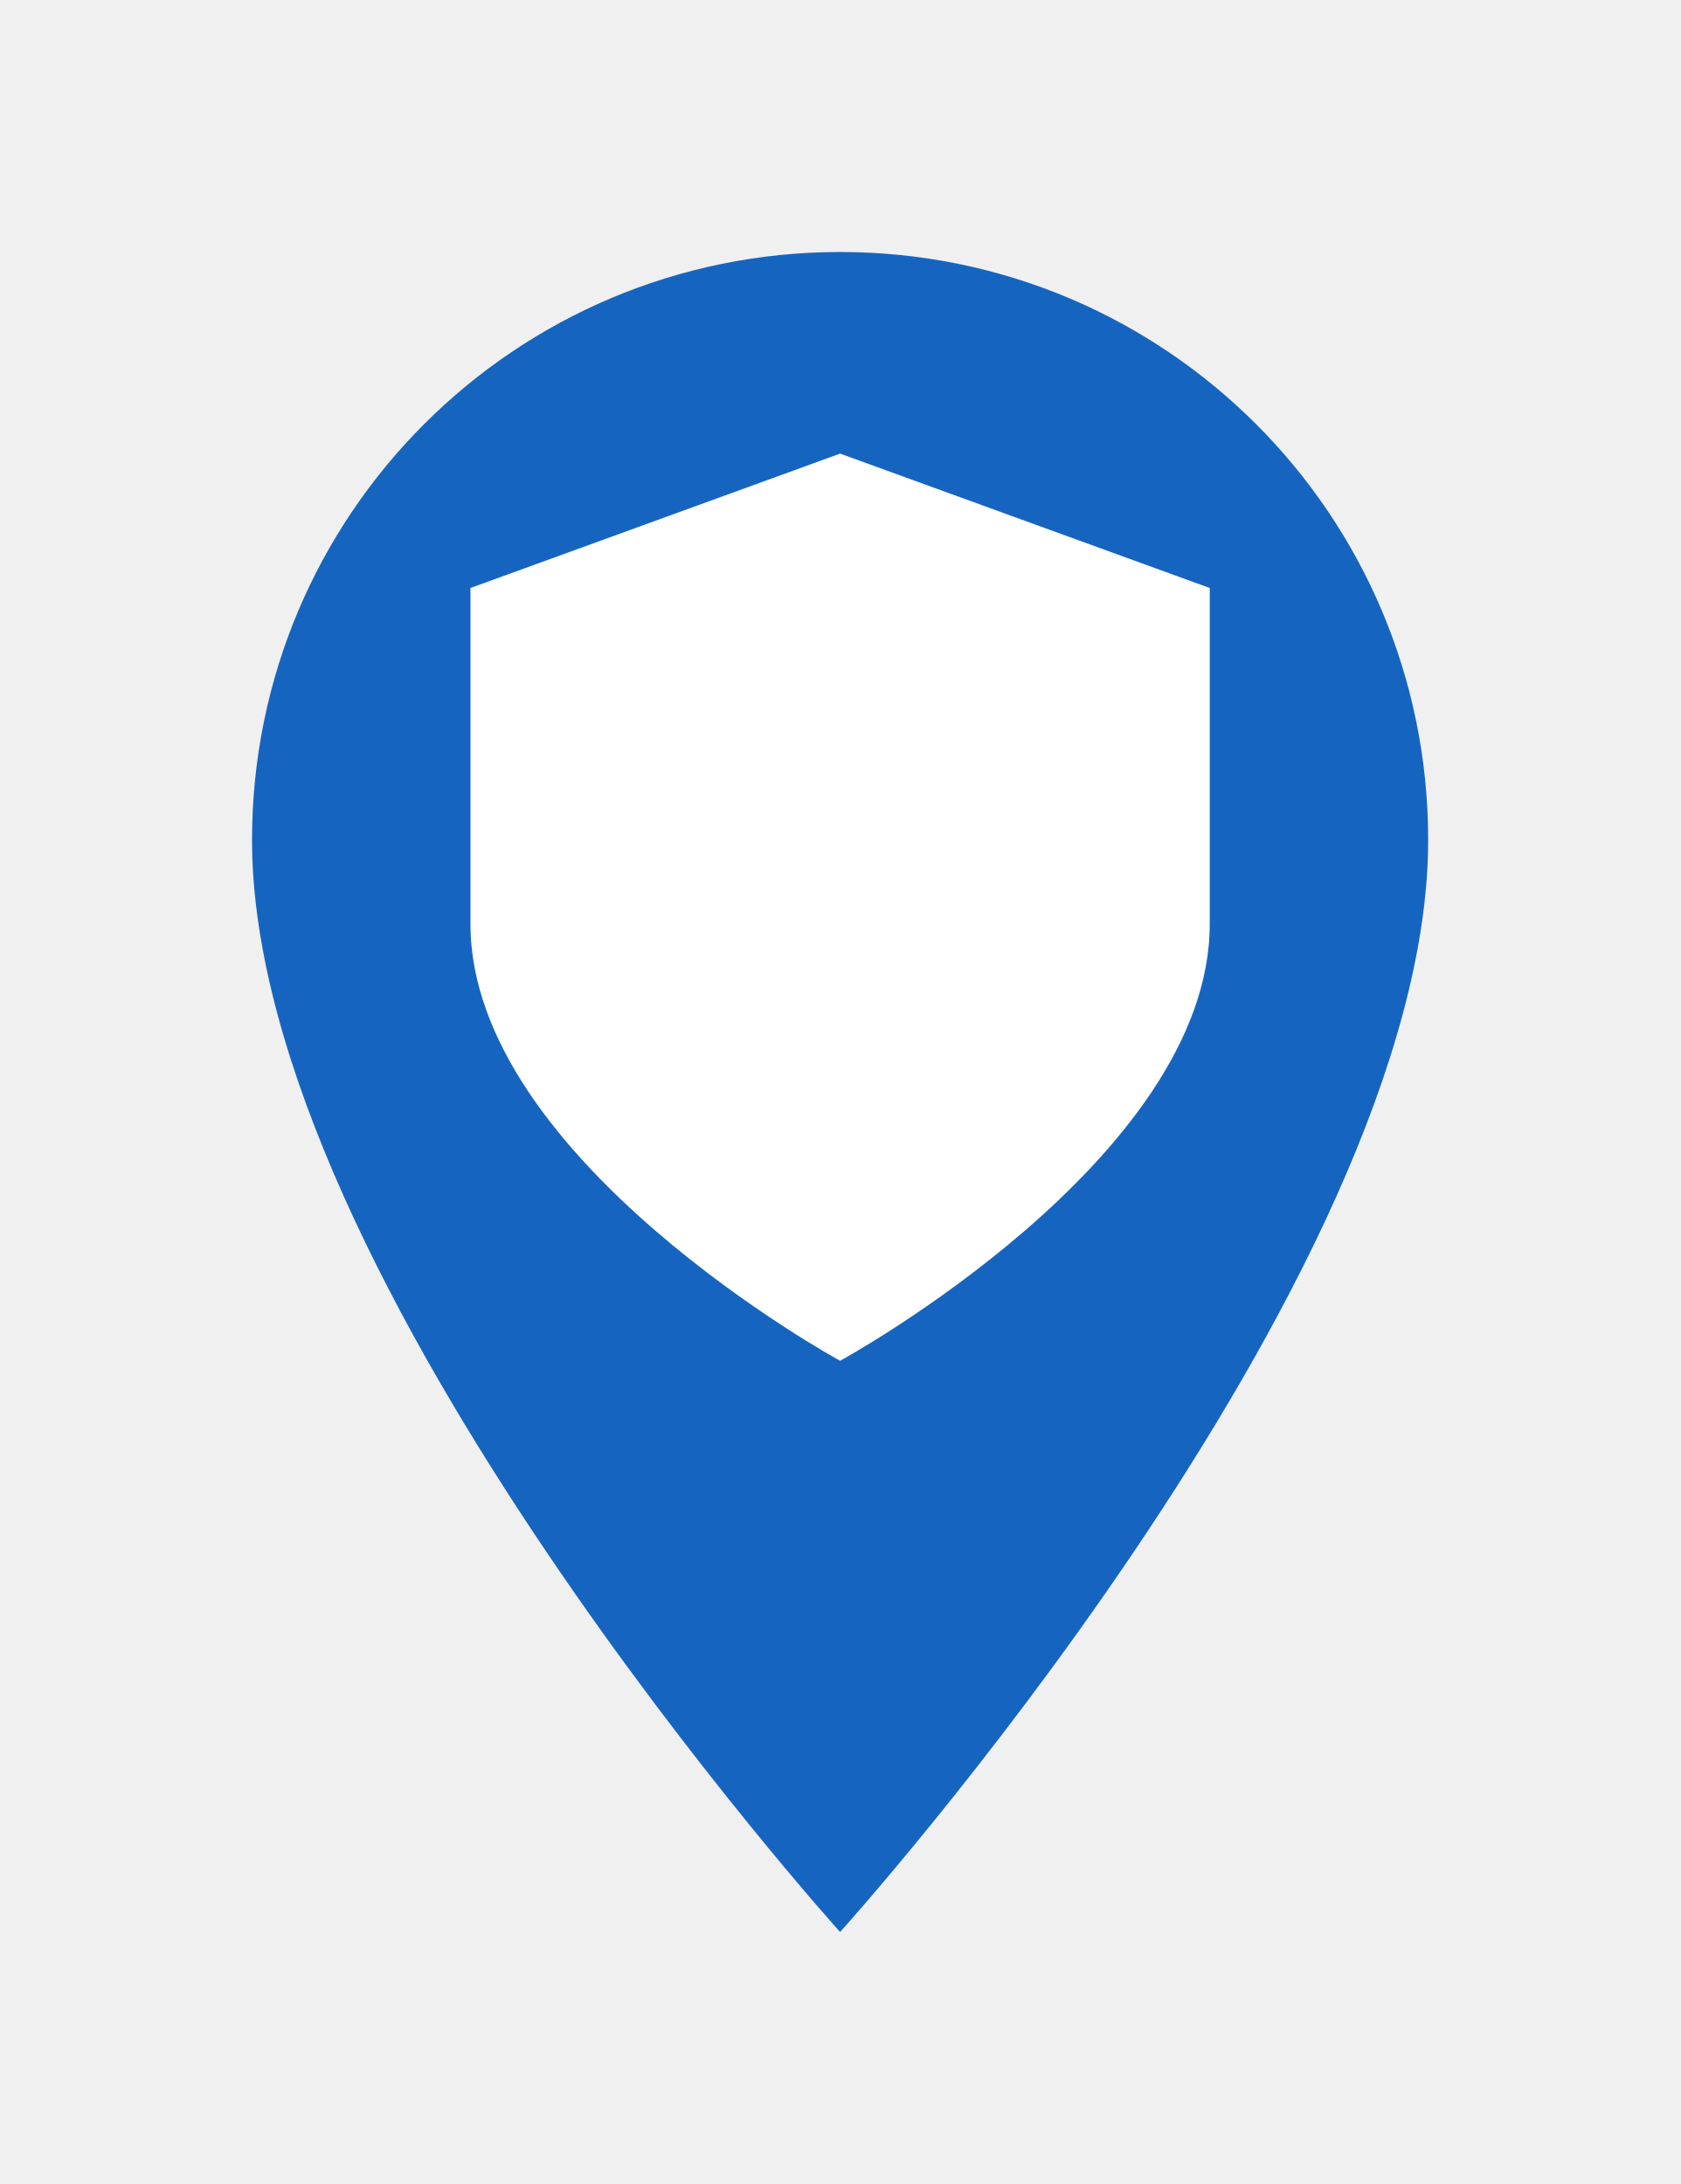
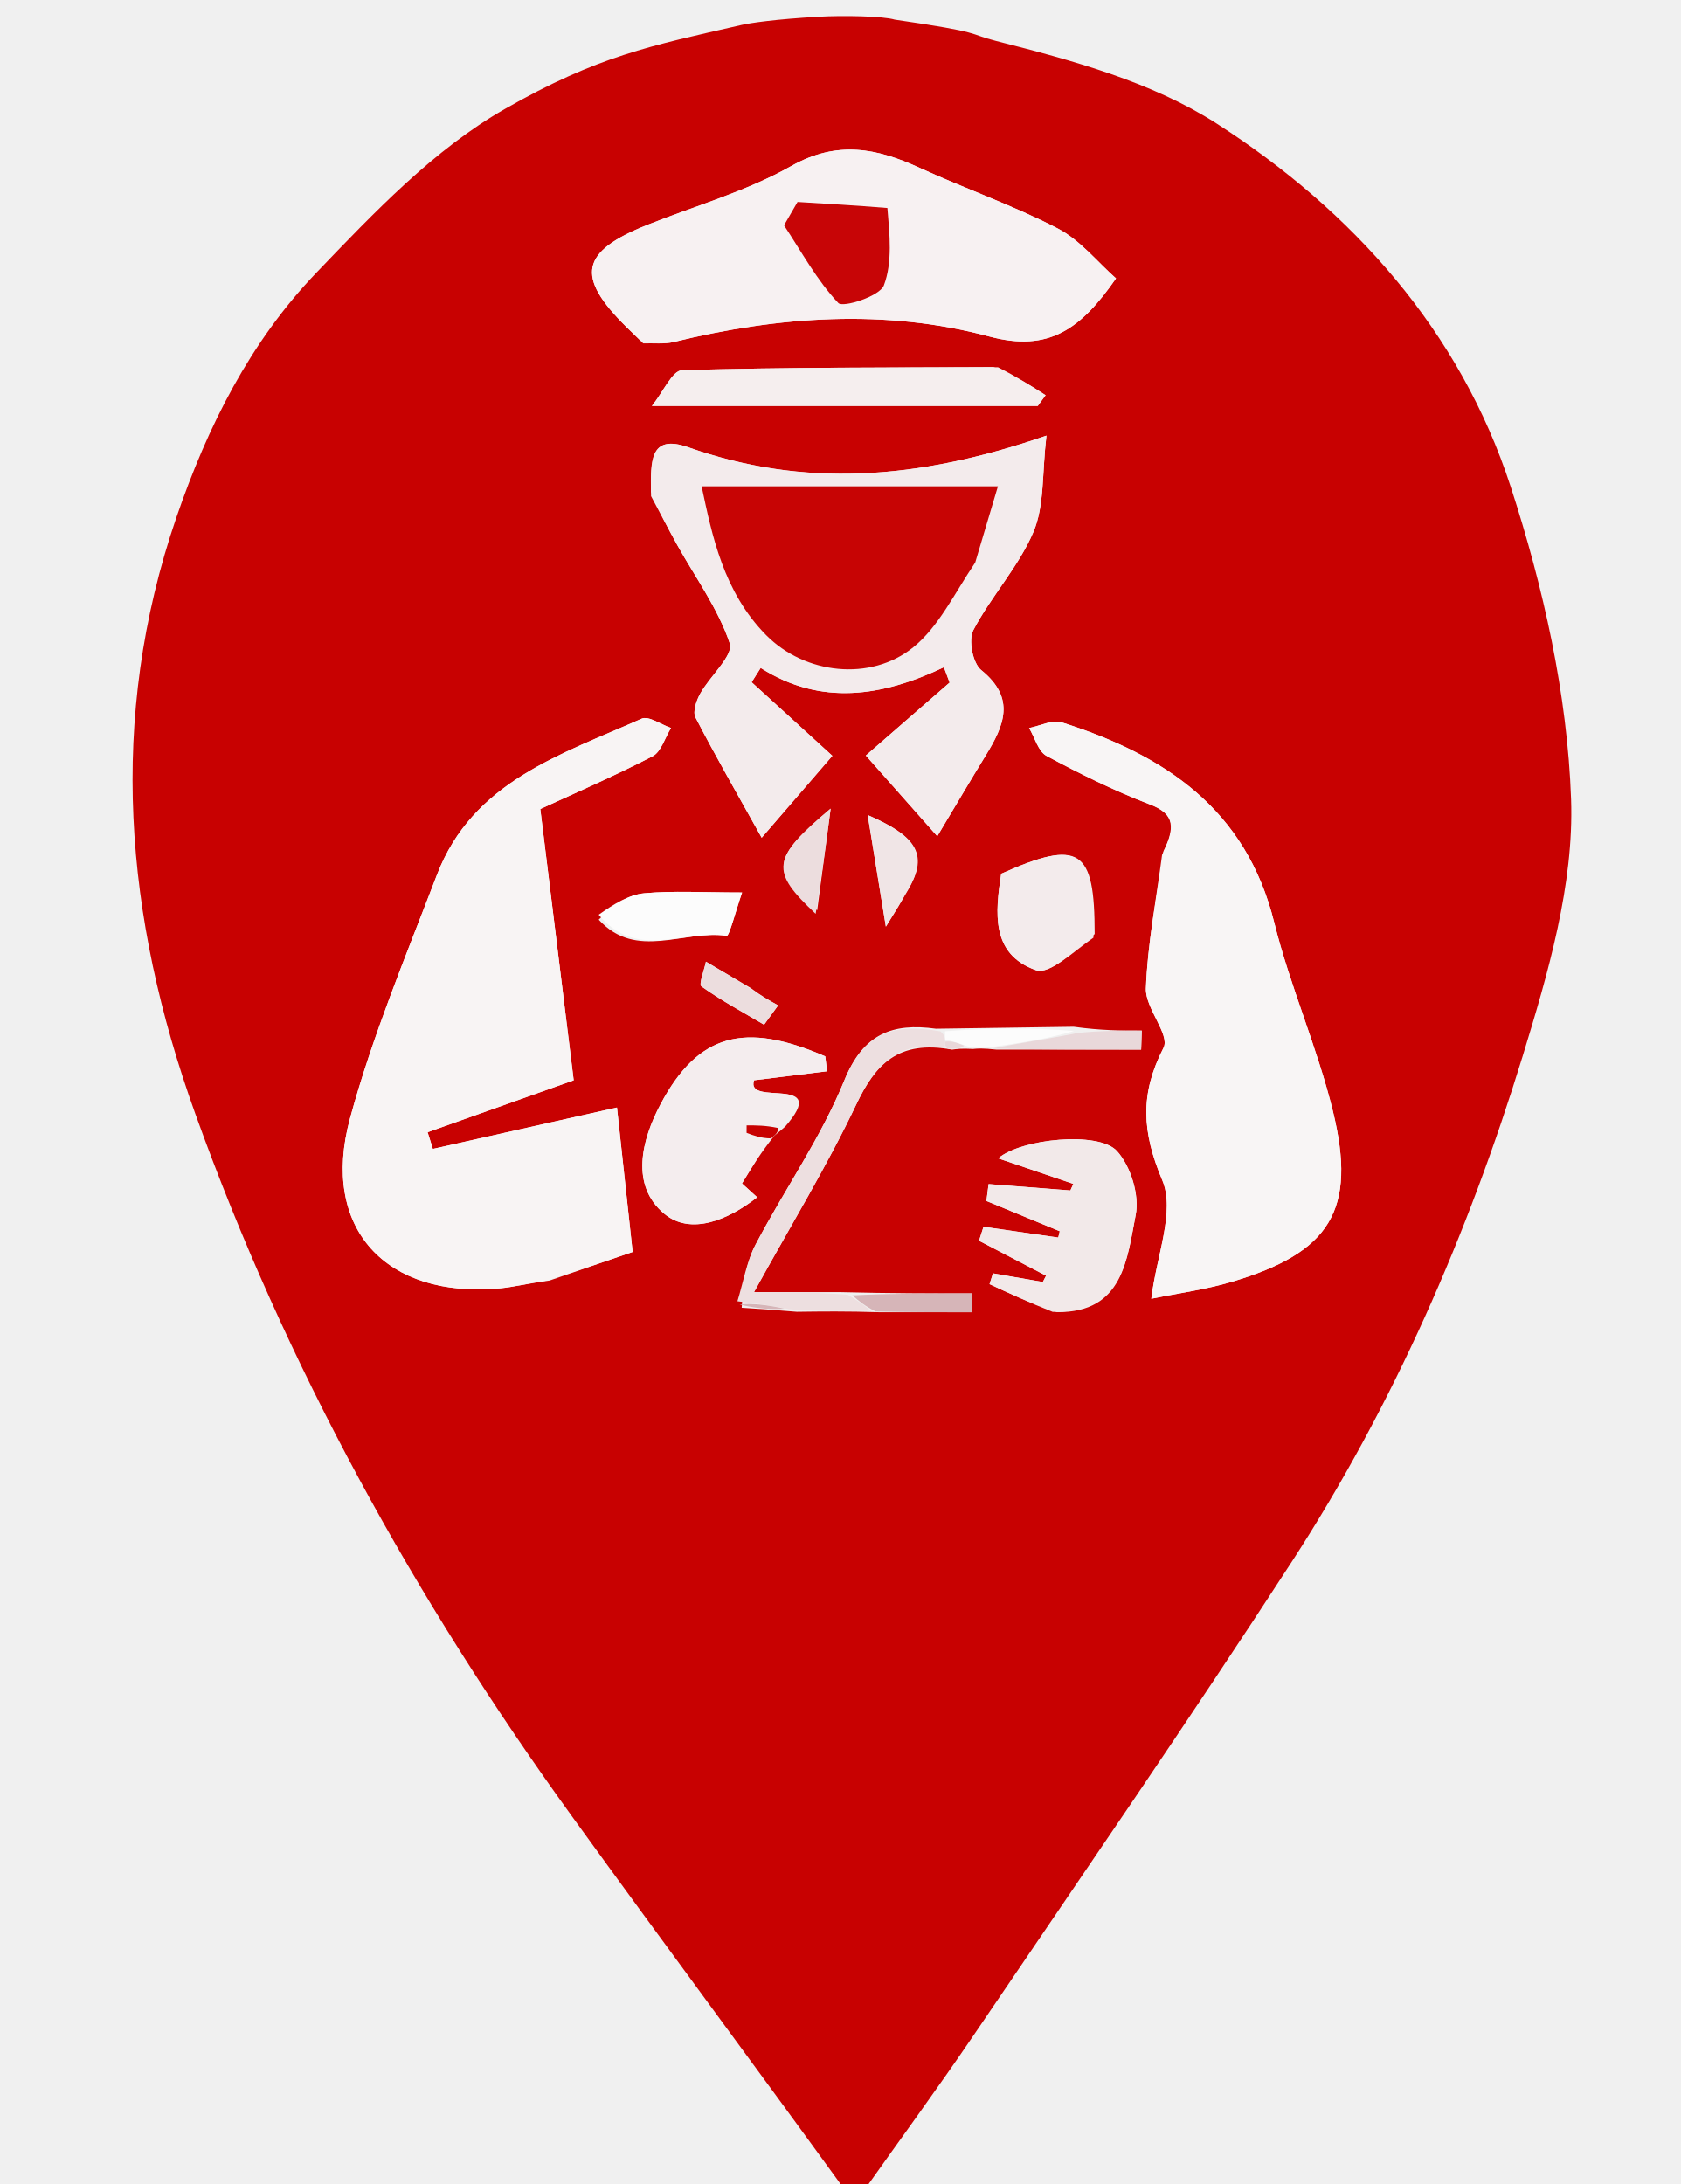
- <svg xmlns="http://www.w3.org/2000/svg" viewBox="290 25 100 130">
-   <g transform="translate(280,30) scale(5)">
-     <path d="M12 2C8.13 2 5 5.13 5 9c0 5.25 7 13 7 13s7-7.75 7-13c0-3.87-3.13-7-7-7z" fill="#1565C0" />
-   </g>
-   <path d="M340,52 L362,60 L362,80 C362,94 340,106 340,106 C340,106 318,94 318,80 L318,60 Z" fill="#ffffff" />
+ <svg xmlns="http://www.w3.org/2000/svg" version="1.1" id="Layer_1" x="0px" y="0px" width="160" viewBox="0 0 160 208" enable-background="new 0 0 160 208" height="208">
+   <path fill="#C80101" opacity="1" stroke="none" d="M 82 209 C 81.556 209 81.111 209 80.533 208.673 C 71.752 196.565 63.036 184.835 54.474 172.992 C 39.503 152.285 27.222 130.085 18.577 106.013 C 11.885 87.378 10.211 68.498 16.795 49.286 C 19.778 40.582 23.83 32.542 30.125 25.975 C 35.613 20.25 41.324 14.229 48.094 10.367 C 56.939 5.322 61.922 4.37 70.646 2.371 C 71.438 2.19 73.821 1.834 77.948 1.596 C 80.245 1.464 84.066 1.529 85.199 1.871 C 93.917 3.141 92.013 3.18 94.855 3.902 C 102.125 5.748 109.685 7.802 115.835 11.752 C 128.775 20.063 139.03 31.499 143.862 46.361 C 146.971 55.923 149.256 66.111 149.609 76.1 C 149.895 84.215 147.43 92.658 144.996 100.591 C 139.788 117.557 132.692 133.813 123.007 148.746 C 113.192 163.88 102.948 178.737 92.827 193.67 C 89.318 198.848 85.615 203.894 82 209 M 102.234 97.786 C 98.153 97.843 94.072 97.9 89.129 97.975 C 84.975 97.405 82.221 98.429 80.403 102.895 C 78.184 108.347 74.71 113.28 71.953 118.528 C 71.087 120.176 70.782 122.119 70.629 124.547 C 72.089 124.64 73.549 124.732 75.886 124.931 C 78.238 124.899 80.589 124.868 83.835 124.974 C 86.754 124.974 89.673 124.974 92.592 124.974 C 92.569 124.376 92.546 123.778 92.523 123.181 C 88.677 123.181 84.831 123.181 80.115 123.061 C 77.554 123.061 74.993 123.061 71.802 123.061 C 75.327 116.668 78.736 111.083 81.529 105.207 C 83.35 101.376 85.51 99.021 90.664 99.966 C 91.113 99.903 91.563 99.839 92.663 99.901 C 93.101 99.859 93.539 99.817 94.896 99.963 C 99.486 99.963 104.075 99.963 108.665 99.963 C 108.686 99.36 108.706 98.756 108.727 98.153 C 106.801 98.153 104.875 98.153 102.234 97.786 M 74.754 107.312 C 79.214 102.239 70.925 105.473 71.81 102.882 C 74.118 102.597 76.44 102.311 78.761 102.024 C 78.703 101.551 78.644 101.078 78.586 100.606 C 70.905 97.274 66.473 98.438 62.905 105.158 C 61.087 108.58 60.007 112.896 63.257 115.597 C 65.754 117.672 69.309 116.221 72.104 114.025 C 71.131 113.141 70.426 112.502 70.657 112.711 C 71.693 111.014 72.411 109.838 73.73 108.173 C 73.925 108.004 74.12 107.835 74.754 107.312 M 52.331 121.958 C 55.246 120.955 58.16 119.951 60.245 119.233 C 59.689 114.112 59.228 109.86 58.752 105.478 C 53.212 106.723 47.216 108.071 41.22 109.419 C 41.054 108.89 40.887 108.36 40.721 107.83 C 45.037 106.296 49.353 104.762 54.632 102.886 C 53.613 94.614 52.574 86.18 51.45 77.051 C 54.439 75.672 58.353 73.982 62.133 72.033 C 62.965 71.605 63.322 70.257 63.898 69.332 C 62.954 69.01 61.772 68.151 61.104 68.448 C 53.439 71.859 45.006 74.43 41.603 83.334 C 38.668 91.015 35.459 98.65 33.318 106.561 C 30.495 116.993 36.756 123.702 47.589 122.699 C 48.902 122.577 50.195 122.245 52.331 121.958 M 110.66 81.412 C 110.105 85.653 109.278 89.883 109.121 94.138 C 109.051 96.03 111.44 98.541 110.799 99.787 C 108.539 104.182 108.73 107.784 110.684 112.415 C 111.928 115.365 110.123 119.601 109.634 123.691 C 112.218 123.158 114.823 122.814 117.311 122.074 C 126.675 119.291 129.228 115.253 126.932 105.84 C 125.448 99.755 122.849 93.943 121.341 87.863 C 118.655 77.031 110.878 71.892 101.102 68.797 C 100.214 68.516 99.039 69.136 97.998 69.337 C 98.541 70.247 98.864 71.567 99.665 71.996 C 102.858 73.708 106.13 75.324 109.51 76.617 C 111.904 77.532 111.936 78.81 110.66 81.412 M 61.251 32.704 C 62.224 32.667 63.238 32.795 64.165 32.569 C 74.151 30.124 84.292 29.391 94.216 32.05 C 99.891 33.57 102.935 31.324 106.275 26.514 C 104.511 24.96 102.872 22.874 100.729 21.761 C 96.493 19.562 91.937 17.986 87.588 15.991 C 83.494 14.113 79.74 13.335 75.347 15.815 C 71.089 18.221 66.243 19.586 61.657 21.413 C 55.277 23.954 54.783 26.317 59.627 31.117 C 59.98 31.467 60.346 31.805 61.251 32.704 M 61.998 47.251 C 62.821 48.792 63.622 50.345 64.472 51.871 C 66.206 54.986 68.374 57.95 69.492 61.27 C 69.877 62.413 67.601 64.392 66.677 66.065 C 66.314 66.723 65.948 67.782 66.228 68.326 C 68.142 72.03 70.228 75.645 72.533 79.782 C 75.236 76.65 77.266 74.296 79.263 71.982 C 76.611 69.563 74.093 67.267 71.575 64.971 C 71.862 64.518 72.149 64.065 72.436 63.612 C 78.178 67.261 84.013 66.336 89.886 63.548 C 90.068 64.034 90.249 64.52 90.431 65.006 C 87.838 67.263 85.245 69.521 82.45 71.954 C 84.622 74.408 86.775 76.84 89.254 79.641 C 91.006 76.714 92.411 74.319 93.864 71.954 C 95.593 69.139 96.78 66.514 93.431 63.811 C 92.63 63.164 92.199 60.945 92.685 60.02 C 94.385 56.783 97 53.982 98.413 50.652 C 99.473 48.153 99.222 45.098 99.65 41.488 C 87.272 45.762 76.458 46.439 65.535 42.596 C 61.795 41.28 61.977 44.047 61.998 47.251 M 100.629 124.963 C 106.987 125.046 107.325 119.887 108.149 115.699 C 108.52 113.814 107.673 111.069 106.369 109.626 C 104.62 107.691 97.19 108.461 95.059 110.319 C 97.531 111.16 99.871 111.956 102.212 112.752 C 102.118 112.961 102.023 113.169 101.929 113.378 C 99.333 113.175 96.737 112.973 94.141 112.77 C 94.072 113.305 94.002 113.841 93.933 114.377 C 96.262 115.339 98.59 116.301 100.919 117.263 C 100.87 117.462 100.821 117.661 100.772 117.861 C 98.401 117.519 96.029 117.177 93.658 116.835 C 93.515 117.279 93.372 117.722 93.229 118.165 C 95.358 119.275 97.487 120.385 99.616 121.496 C 99.512 121.695 99.408 121.895 99.305 122.094 C 97.722 121.82 96.14 121.546 94.558 121.272 C 94.449 121.615 94.34 121.957 94.231 122.299 C 96.105 123.17 97.978 124.041 100.629 124.963 M 94.605 34.954 C 84.719 35.007 74.83 34.973 64.95 35.258 C 64.022 35.285 63.152 37.332 62.079 38.658 C 75.18 38.658 87.003 38.658 98.825 38.658 C 99.073 38.318 99.322 37.978 99.57 37.639 C 98.197 36.758 96.825 35.878 94.605 34.954 M 104.241 88.961 C 104.247 80.807 102.83 79.887 95.34 83.212 C 94.777 86.9 94.337 90.877 98.641 92.395 C 99.944 92.855 102.192 90.636 104.241 88.961 M 57.015 87.588 C 60.599 91.509 65.152 88.52 69.204 89.124 C 69.45 89.161 70.06 86.751 70.667 85.001 C 66.926 85.001 64.123 84.82 61.361 85.074 C 59.876 85.211 58.46 86.094 57.015 87.588 M 77.817 86.695 C 78.189 83.881 78.562 81.068 79.099 77.012 C 73.382 81.814 73.353 82.97 77.817 86.695 M 86.354 84.881 C 88.777 81.149 86.778 79.44 82.627 77.622 C 83.243 81.407 83.721 84.342 84.358 88.253 C 85.275 86.782 85.669 86.149 86.354 84.881 M 71.45 94.071 C 70.041 93.244 68.633 92.417 67.224 91.59 C 67.061 92.403 66.518 93.747 66.794 93.943 C 68.688 95.294 70.753 96.404 72.762 97.592 C 73.208 96.978 73.654 96.364 74.099 95.751 C 73.379 95.355 72.658 94.96 71.45 94.071 Z" />
+   <path fill="#F8F4F4" opacity="1" stroke="none" d=" M51.914,121.984 C50.195,122.245 48.902,122.577 47.589,122.699 C36.756,123.702 30.495,116.993 33.318,106.561 C35.459,98.65 38.668,91.015 41.603,83.334 C45.006,74.43 53.439,71.859 61.103,68.448 C61.772,68.151 62.954,69.01 63.898,69.332 C63.322,70.257 62.965,71.605 62.133,72.033 C58.353,73.982 54.439,75.672 51.45,77.051 C52.574,86.18 53.613,94.614 54.632,102.886 C49.353,104.762 45.037,106.296 40.721,107.83 C40.887,108.36 41.054,108.89 41.22,109.419 C47.216,108.071 53.212,106.723 58.752,105.478 C59.228,109.86 59.689,114.112 60.245,119.233 C58.16,119.951 55.246,120.955 51.914,121.984 z" />
+   <path fill="#F8F5F5" opacity="1" stroke="none" d=" M110.803,81.048 C111.936,78.81 111.904,77.532 109.51,76.617 C106.13,75.324 102.858,73.708 99.665,71.996 C98.864,71.567 98.541,70.247 97.998,69.337 C99.039,69.136 100.214,68.516 101.102,68.797 C110.878,71.892 118.655,77.031 121.341,87.863 C122.849,93.943 125.448,99.755 126.932,105.84 C129.228,115.253 126.675,119.291 117.311,122.074 C114.823,122.814 112.218,123.158 109.634,123.691 C110.123,119.601 111.928,115.365 110.684,112.415 C108.73,107.784 108.539,104.182 110.799,99.787 C111.44,98.541 109.051,96.03 109.121,94.138 C109.278,89.883 110.105,85.653 110.803,81.048 z" />
+   <path fill="#F7F1F2" opacity="1" stroke="none" d=" M60.978,32.426 C60.346,31.805 59.98,31.467 59.627,31.117 C54.783,26.317 55.277,23.954 61.657,21.413 C66.243,19.586 71.089,18.221 75.347,15.815 C79.74,13.335 83.494,14.113 87.588,15.991 C91.937,17.986 96.493,19.562 100.729,21.761 C102.872,22.874 104.511,24.96 106.275,26.514 C102.935,31.324 99.891,33.57 94.216,32.05 C84.292,29.391 74.151,30.124 64.165,32.569 C63.238,32.795 62.224,32.667 60.978,32.426 M84.11,19.721 C81.389,19.559 78.668,19.396 75.947,19.234 C75.518,19.976 75.089,20.718 74.66,21.46 C76.328,23.977 77.786,26.691 79.828,28.856 C80.274,29.33 83.778,28.212 84.167,27.181 C85.001,24.976 84.721,22.35 84.11,19.721 z" />
+   <path fill="#F3EBEC" opacity="1" stroke="none" d=" M61.986,46.842 C61.977,44.047 61.795,41.28 65.535,42.596 C76.458,46.439 87.272,45.762 99.65,41.488 C99.222,45.098 99.473,48.153 98.413,50.652 C97,53.982 94.385,56.783 92.685,60.02 C92.199,60.945 92.63,63.164 93.431,63.811 C96.78,66.514 95.593,69.139 93.864,71.954 C92.411,74.319 91.006,76.714 89.254,79.641 C86.775,76.84 84.622,74.408 82.45,71.954 C85.245,69.521 87.838,67.263 90.431,65.006 C90.249,64.52 90.068,64.034 89.886,63.548 C84.013,66.336 78.178,67.261 72.436,63.612 C72.149,64.065 71.862,64.518 71.575,64.971 C74.093,67.267 76.611,69.563 79.263,71.982 C77.266,74.296 75.236,76.65 72.533,79.782 C70.228,75.645 68.142,72.03 66.228,68.326 C65.948,67.782 66.314,66.723 66.677,66.065 C67.601,64.392 69.877,62.413 69.492,61.27 C68.374,57.95 66.206,54.986 64.472,51.871 C63.622,50.345 62.821,48.792 61.986,46.842 M92.97,53.195 C93.733,50.647 94.496,48.099 95.029,46.317 C85.493,46.317 76.337,46.317 66.813,46.317 C67.804,50.977 68.887,56.372 72.963,60.494 C76.633,64.206 82.884,64.942 86.962,61.652 C89.388,59.694 90.862,56.556 92.97,53.195 z" />
+   <path fill="#F4EDEE" opacity="1" stroke="none" d=" M73.129,108.662 C72.411,109.838 71.693,111.014 70.657,112.711 C70.426,112.502 71.131,113.141 72.104,114.025 C69.309,116.221 65.754,117.672 63.257,115.597 C60.007,112.896 61.087,108.58 62.905,105.158 C66.473,98.438 70.905,97.274 78.586,100.606 C78.644,101.078 78.703,101.551 78.761,102.024 C76.44,102.311 74.118,102.597 71.81,102.882 C70.925,105.473 79.214,102.239 74.282,107.245 C72.906,107.177 72.002,107.177 71.098,107.177 C71.097,107.414 71.095,107.651 71.094,107.888 C71.772,108.146 72.45,108.404 73.129,108.662 z" />
+   <path fill="#F2E9E9" opacity="1" stroke="none" d=" M100.241,124.938 C97.978,124.041 96.105,123.17 94.231,122.299 C94.34,121.957 94.449,121.615 94.558,121.272 C96.14,121.546 97.722,121.82 99.305,122.094 C99.408,121.895 99.512,121.695 99.616,121.496 C97.487,120.385 95.358,119.275 93.229,118.165 C93.372,117.722 93.515,117.279 93.658,116.835 C96.029,117.177 98.401,117.519 100.772,117.861 C100.821,117.661 100.87,117.462 100.919,117.263 C98.591,116.301 96.262,115.339 93.933,114.377 C94.002,113.841 94.072,113.305 94.141,112.77 C96.737,112.973 99.333,113.175 101.929,113.378 C102.023,113.169 102.118,112.961 102.212,112.752 C99.871,111.956 97.531,111.16 95.059,110.319 C97.19,108.461 104.62,107.691 106.369,109.626 C107.673,111.069 108.52,113.814 108.149,115.699 C107.325,119.887 106.987,125.046 100.241,124.938 z" />
+   <path fill="#F5EEEE" opacity="1" stroke="none" d=" M95.029,34.975 C96.825,35.878 98.197,36.758 99.57,37.639 C99.322,37.978 99.073,38.318 98.825,38.658 C87.003,38.658 75.18,38.658 62.079,38.658 C63.152,37.332 64.022,35.285 64.95,35.258 C74.83,34.973 84.719,35.007 95.029,34.975 z" />
+   <path fill="#F3EBEC" opacity="1" stroke="none" d=" M104.124,89.302 C102.192,90.636 99.944,92.855 98.641,92.395 C94.337,90.877 94.777,86.9 95.34,83.212 C102.83,79.887 104.247,80.807 104.124,89.302 z" />
+   <path fill="#EDDFE0" opacity="1" stroke="none" d=" M89.993,99.821 C85.51,99.021 83.35,101.376 81.529,105.207 C78.736,111.083 75.327,116.668 71.802,123.061 C74.993,123.061 77.554,123.061 80.73,123.307 C81.877,123.981 82.409,124.409 82.941,124.837 C80.589,124.868 78.238,124.899 75.155,124.687 C73.024,124.271 71.622,124.099 70.221,123.927 C70.782,122.119 71.087,120.176 71.953,118.528 C74.71,113.28 78.184,108.347 80.403,102.895 C82.221,98.429 84.975,97.405 89.559,98.226 C89.993,98.65 89.997,98.824 89.999,99.203 C89.997,99.409 89.993,99.821 89.993,99.821 z" />
+   <path fill="#FCFCFC" opacity="1" stroke="none" d=" M57.014,87.114 C58.46,86.094 59.876,85.211 61.361,85.074 C64.123,84.82 66.926,85.001 70.667,85.001 C70.06,86.751 69.45,89.161 69.204,89.124 C65.152,88.52 60.599,91.509 57.014,87.114 z" />
+   <path fill="#ECDDDE" opacity="1" stroke="none" d=" M77.671,87.029 C73.353,82.97 73.382,81.814 79.099,77.012 C78.562,81.068 78.189,83.881 77.671,87.029 z" />
+   <path fill="#FCFCFC" opacity="1" stroke="none" d=" M90.001,98.997 C89.997,98.824 89.993,98.65 89.99,98.217 C94.072,97.9 98.153,97.843 102.28,98.193 C99.543,98.993 96.76,99.384 93.977,99.776 C93.539,99.817 93.101,99.859 92.133,99.649 C91.069,99.264 90.535,99.131 90.001,98.997 z" />
+   <path fill="#F0E5E6" opacity="1" stroke="none" d=" M86.209,85.198 C85.669,86.149 85.275,86.782 84.358,88.253 C83.721,84.342 83.243,81.407 82.627,77.622 C86.778,79.44 88.777,81.149 86.209,85.198 z" />
+   <path fill="#ECDDDE" opacity="1" stroke="none" d=" M71.694,94.318 C72.658,94.96 73.379,95.355 74.099,95.751 C73.654,96.364 73.208,96.978 72.762,97.592 C70.753,96.404 68.688,95.294 66.794,93.943 C66.518,93.747 67.061,92.403 67.224,91.59 C68.633,92.417 70.041,93.244 71.694,94.318 z" />
+   <path fill="#D6B5B8" opacity="1" stroke="none" d=" M83.388,124.905 C82.409,124.409 81.877,123.981 81.165,123.367 C84.831,123.181 88.677,123.181 92.523,123.181 C92.546,123.778 92.569,124.376 92.592,124.974 C89.673,124.974 86.754,124.974 83.388,124.905 z" />
+   <path fill="#E9D8DA" opacity="1" stroke="none" d=" M94.436,99.869 C96.76,99.384 99.543,98.993 102.638,98.377 C104.875,98.153 106.801,98.153 108.727,98.153 C108.706,98.756 108.686,99.36 108.665,99.963 C104.075,99.963 99.486,99.963 94.436,99.869 z" />
+   <path fill="#D6B5B8" opacity="1" stroke="none" d=" M70.425,124.237 C71.622,124.099 73.024,124.271 74.717,124.634 C73.549,124.732 72.089,124.64 70.425,124.237 z" />
+   <path fill="#E9D8DA" opacity="1" stroke="none" d=" M89.999,99.203 C90.535,99.131 91.069,99.264 91.807,99.587 C91.563,99.839 91.113,99.903 90.328,99.894 C89.993,99.821 89.997,99.409 89.999,99.203 z" />
+   <path fill="#C70506" opacity="1" stroke="none" d=" M84.503,19.808 C84.721,22.35 85.001,24.976 84.167,27.181 C83.778,28.212 80.274,29.33 79.828,28.856 C77.786,26.691 76.328,23.977 74.66,21.46 C75.089,20.718 75.518,19.976 75.947,19.234 C78.668,19.396 81.389,19.559 84.503,19.808 z" />
+   <path fill="#C70404" opacity="1" stroke="none" d=" M92.867,53.572 C90.862,56.556 89.388,59.694 86.962,61.652 C82.884,64.942 76.633,64.206 72.963,60.494 C68.887,56.372 67.804,50.977 66.813,46.317 C76.337,46.317 85.493,46.317 95.029,46.317 C94.496,48.099 93.733,50.647 92.867,53.572 z" />
+   <path fill="#C80101" opacity="1" stroke="none" d=" M73.429,108.418 C72.45,108.404 71.772,108.146 71.094,107.888 C71.095,107.651 71.097,107.414 71.098,107.177 C72.002,107.177 72.906,107.177 74.062,107.421 C74.12,107.835 73.925,108.004 73.429,108.418 z" />
</svg>
